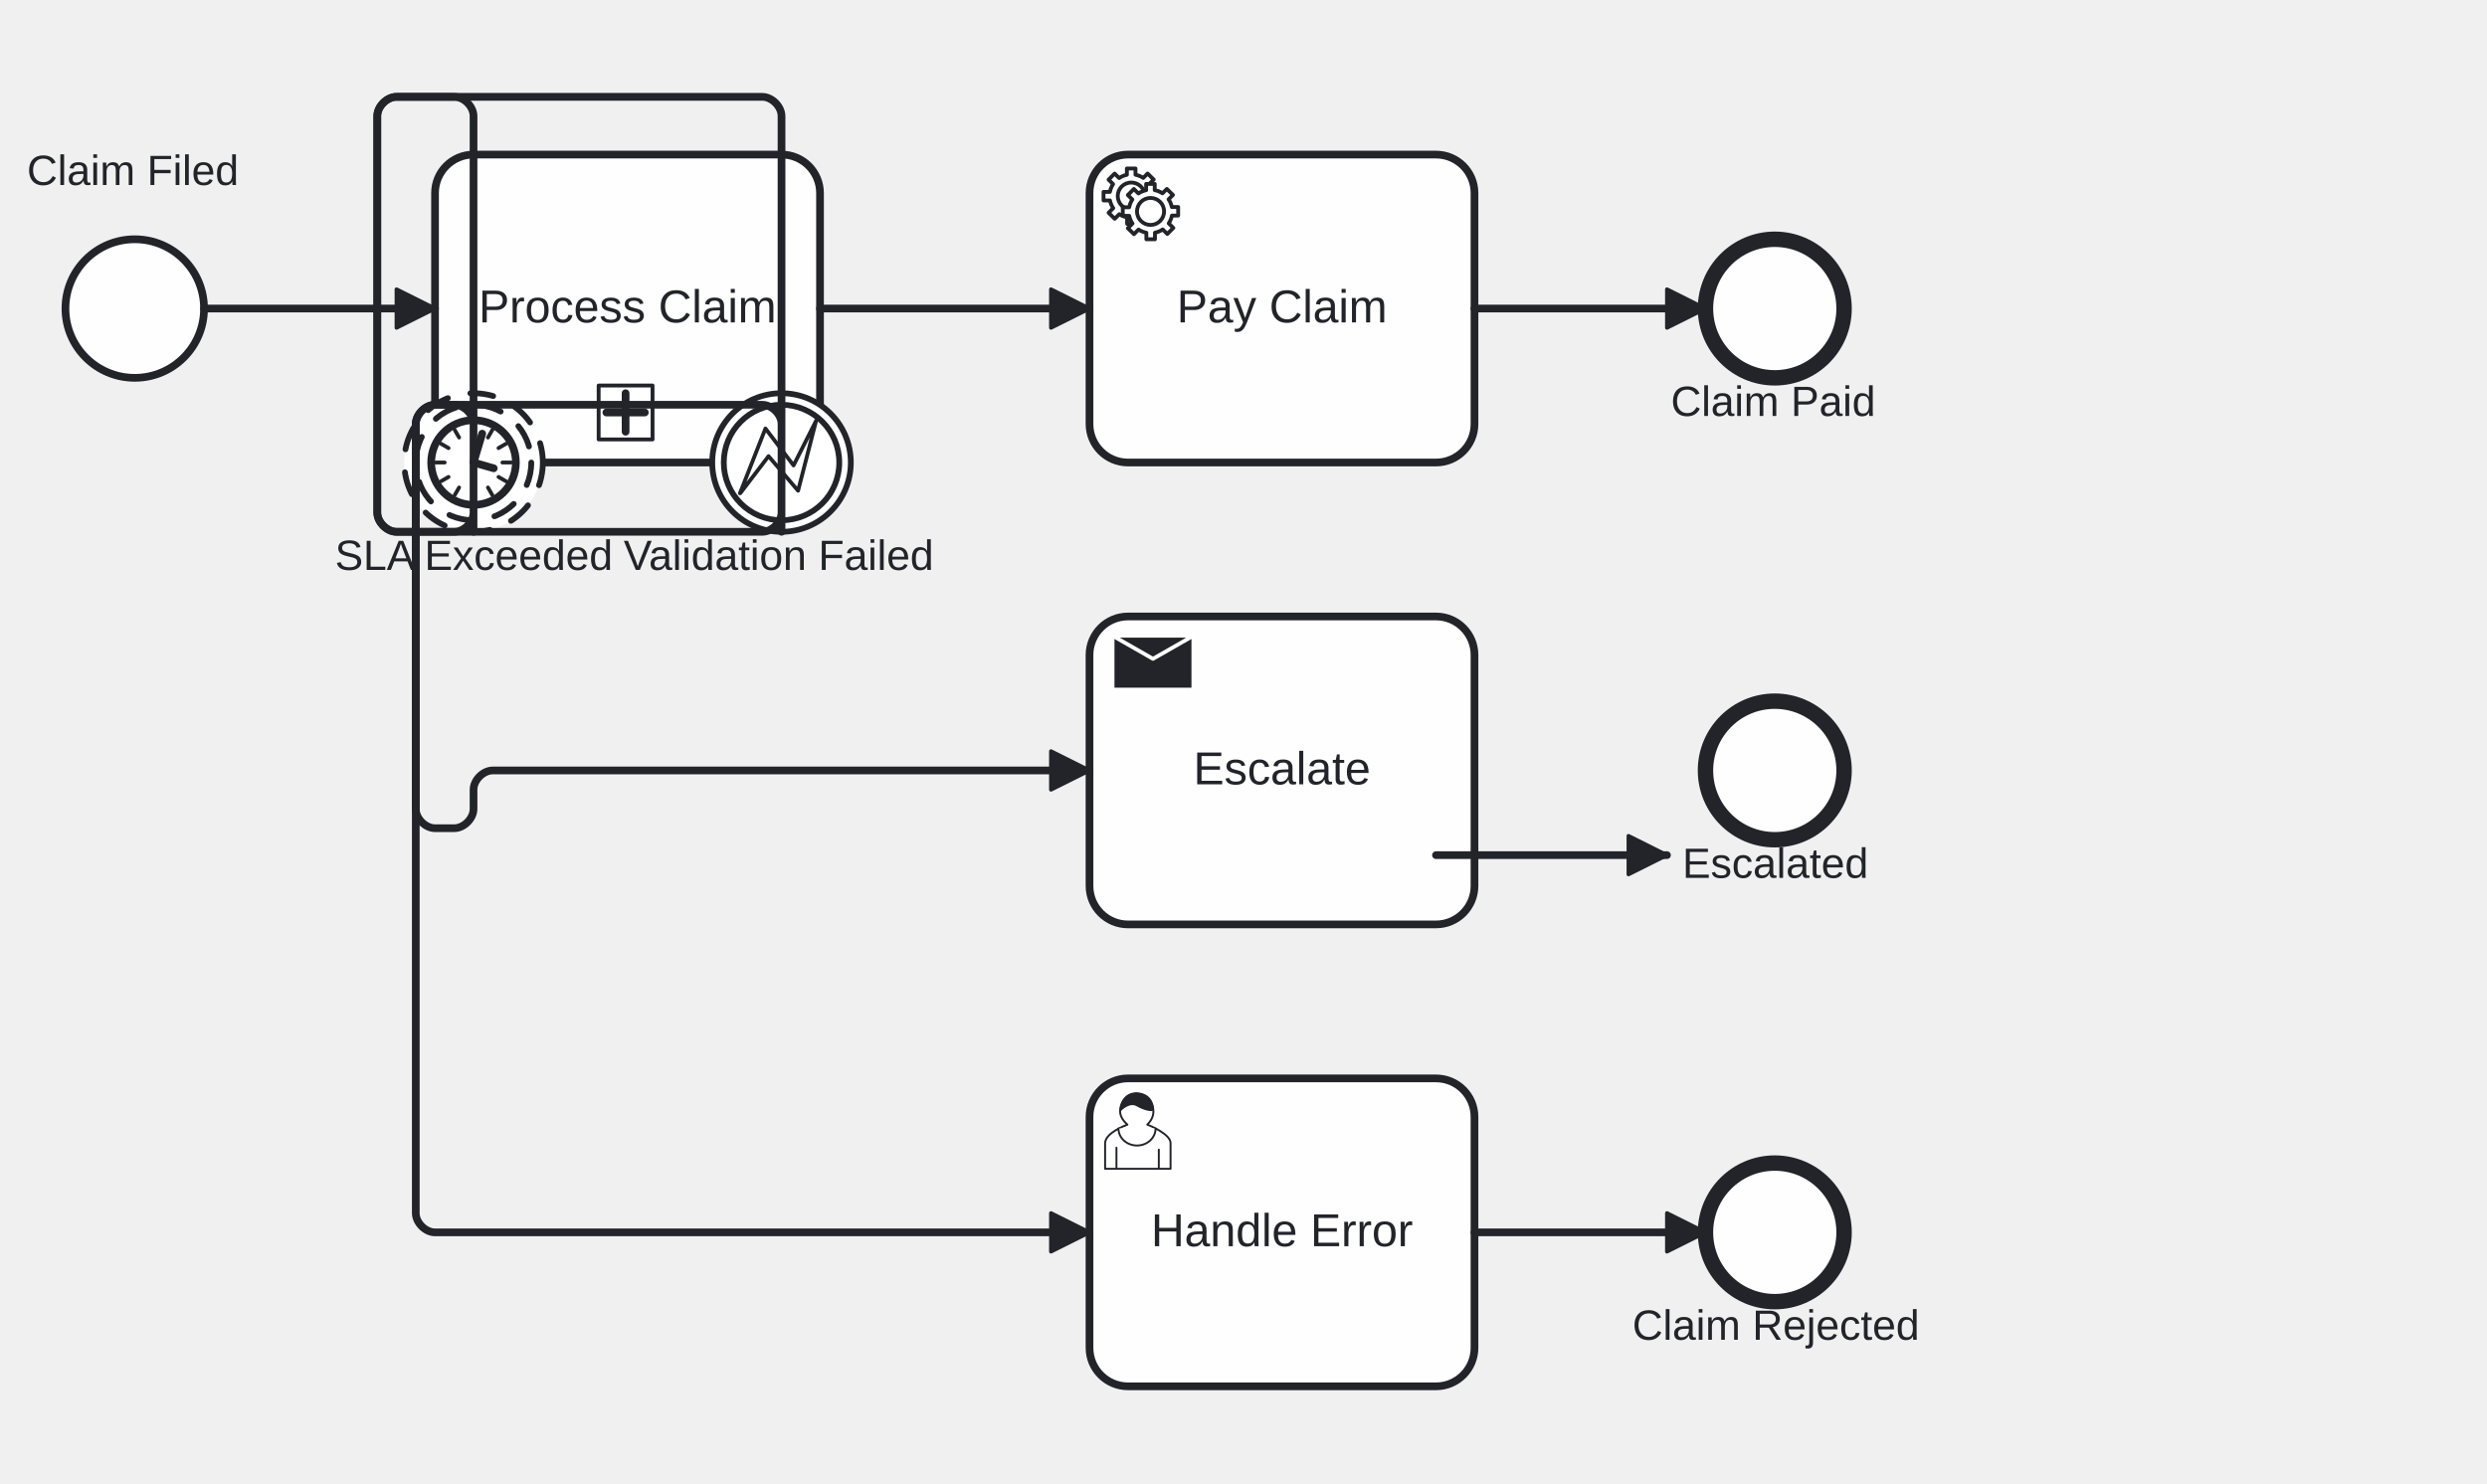
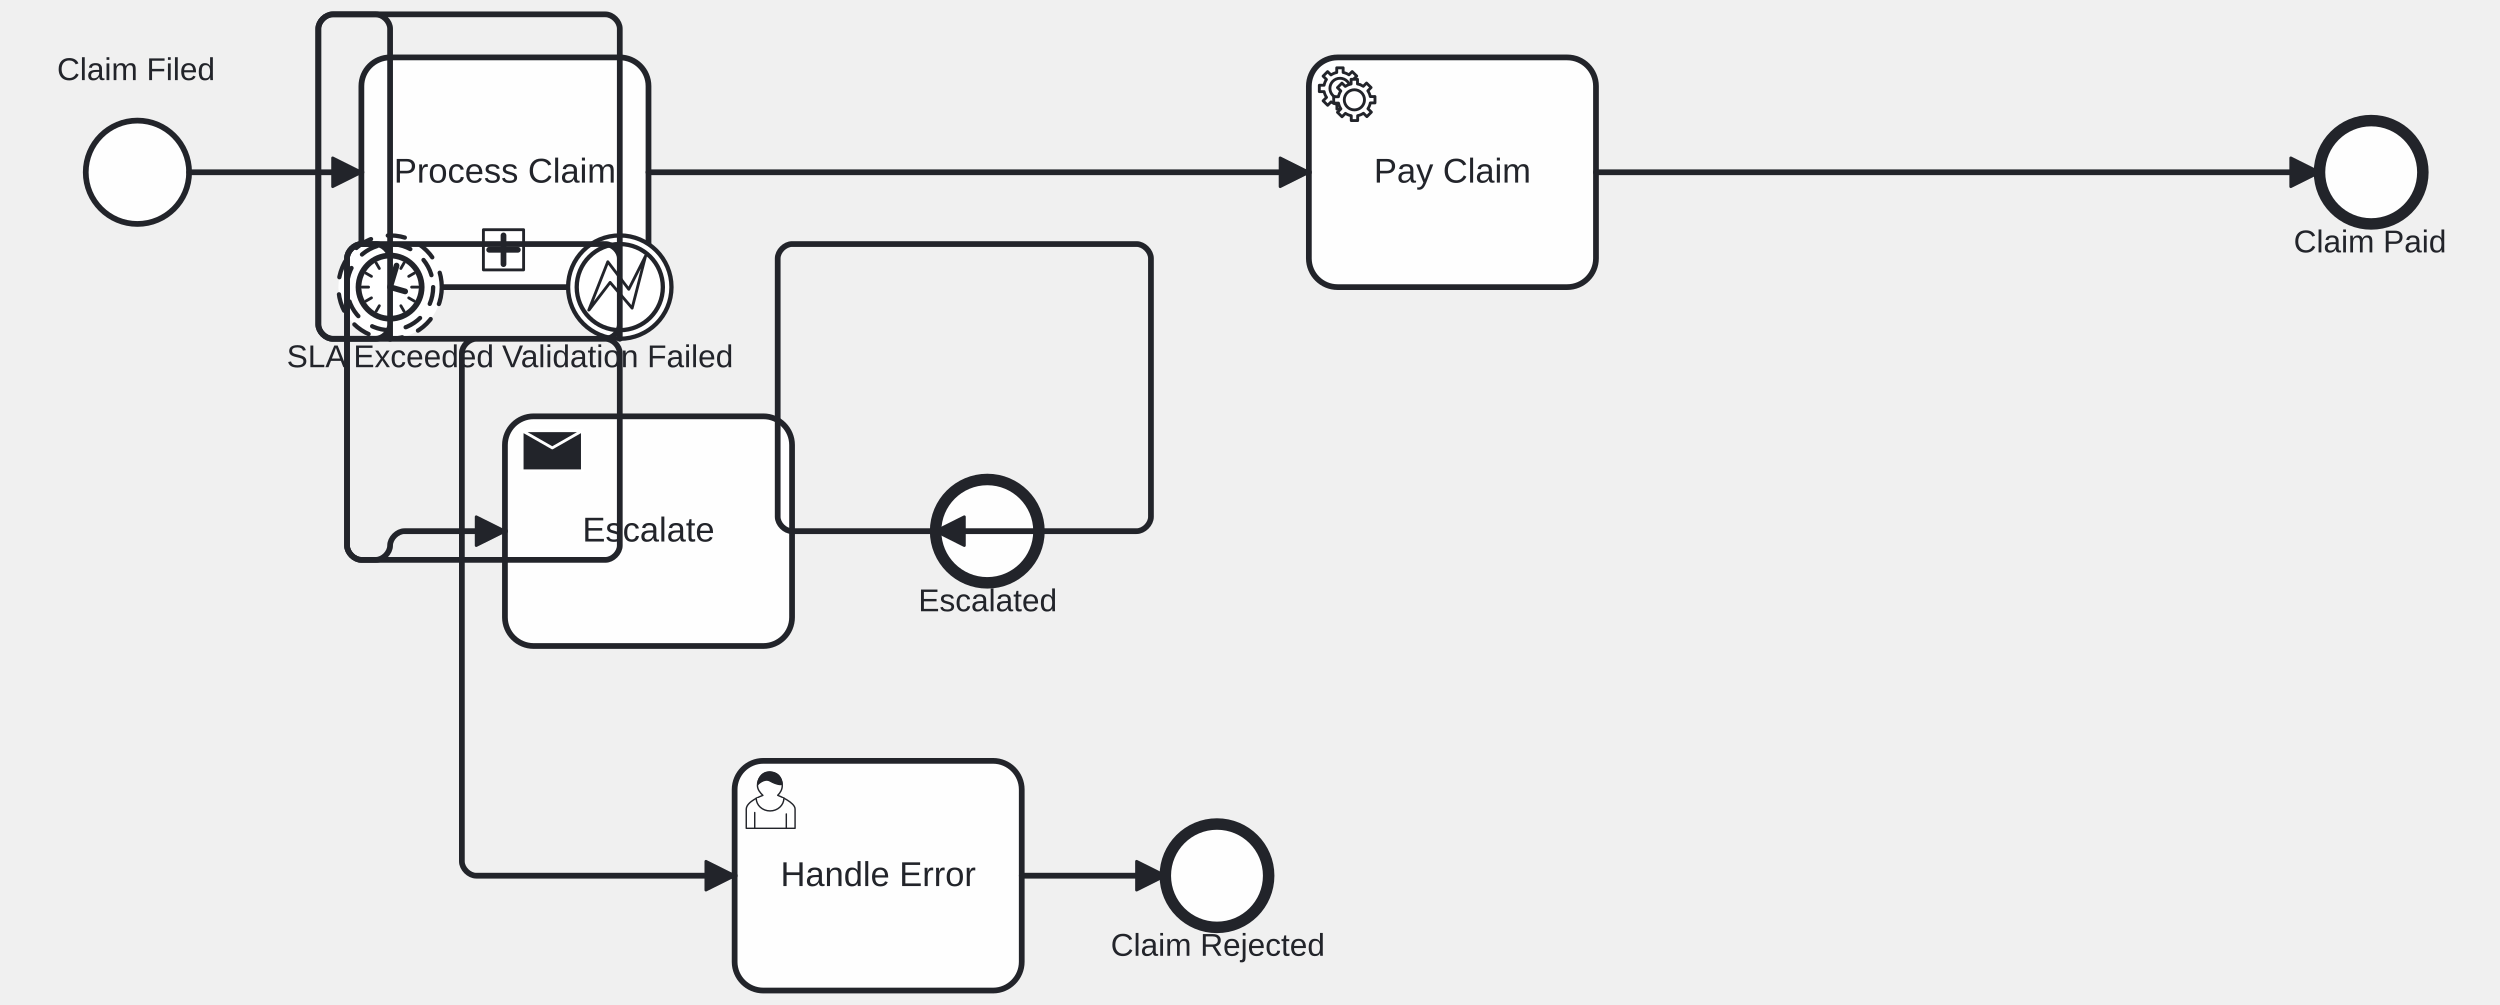
- <svg xmlns="http://www.w3.org/2000/svg" width="679" height="405" viewBox="175 60 646 345" version="1.1">
+ <svg xmlns="http://www.w3.org/2000/svg" width="1020" height="410" viewBox="175 60 845 350" version="1.1">
  <g class="djs-group">
    <g class="djs-element djs-shape" data-element-id="Start" style="display: block;" transform="translate(192, 102)">
      <g class="djs-visual">
        <circle cx="18" cy="18" r="18" style="stroke-linecap: round; stroke-linejoin: round; stroke: hsl(225, 10%, 15%); stroke-width: 2px; fill: white; fill-opacity: 0.95;" />
      </g>
      <rect style="fill: none; stroke-opacity: 0; stroke: white; stroke-width: 15px;" class="djs-hit djs-hit-all" x="0" y="0" width="36" height="36" />
      <circle cx="18" cy="18" r="23" style="fill: none;" class="djs-outline" />
    </g>
  </g>
  <g class="djs-group">
-     <g class="djs-element djs-shape" data-element-id="PayClaim" style="display: block;" transform="translate(458, 80)">
+     <g class="djs-element djs-shape" data-element-id="PayClaim" style="display: block;" transform="translate(618, 80)">
      <g class="djs-visual">
        <rect x="0" y="0" width="100" height="80" rx="10" ry="10" style="stroke-linecap: round; stroke-linejoin: round; stroke: hsl(225, 10%, 15%); stroke-width: 2px; fill: white; fill-opacity: 0.95;" />
        <text style="font-family: Arial, sans-serif; font-size: 12px; font-weight: normal; fill: hsl(225, 10%, 15%);" lineHeight="1.2" class="djs-label">
          <tspan x="22.664" y="43.6">Pay Claim</tspan>
        </text>
        <circle cx="5" cy="5" r="5" style="stroke-linecap: round; stroke-linejoin: round; stroke: none; stroke-width: 2px; fill: white;" transform="translate(6, 6)" />
        <path style="fill: white; stroke-linecap: round; stroke-linejoin: round; stroke: hsl(225, 10%, 15%); stroke-width: 1px;" d="m 12,18 v -1.713 c 0.352,-0.07 0.704,-0.178 1.048,-0.321 0.344,-0.145 0.666,-0.321 0.966,-0.521 l 1.194,1.18 1.567,-1.577 -1.195,-1.18 c 0.403,-0.614 0.683,-1.299 0.825,-2.018 l 1.622,-0.01 v -2.22 l -1.637,0.01 c -0.073,-0.352 -0.178,-0.7 -0.324,-1.044 -0.145,-0.344 -0.321,-0.664 -0.523,-0.962 l 1.131,-1.136 -1.583,-1.563 -1.13,1.136 c -0.614,-0.401 -1.303,-0.681 -2.023,-0.822 l 0.009,-1.619 h -2.241 l 0.004,1.631 c -0.354,0.074 -0.705,0.18 -1.05,0.324 -0.344,0.144 -0.665,0.321 -0.964,0.52 l -1.17,-1.158 -1.567,1.579 1.168,1.157 c -0.403,0.613 -0.683,1.298 -0.825,2.017 l -1.659,0.003 v 2.222 l 1.672,-0.006 c 0.073,0.351 0.18,0.702 0.324,1.045 0.145,0.344 0.321,0.664 0.523,0.961 l -1.199,1.197 1.584,1.56 1.196,-1.193 c 0.614,0.403 1.303,0.682 2.023,0.823 l 7.19e-4,1.699 h 2.227 z m 0.221,-3.996 c -1.789,0.75 -3.858,-0.093 -4.61,-1.874 -0.752,-1.783 0.091,-3.846 1.88,-4.596 1.788,-0.749 3.857,0.093 4.609,1.874 0.752,1.782 -0.091,3.846 -1.88,4.596 z" />
        <circle cx="5" cy="5" r="5" style="stroke-linecap: round; stroke-linejoin: round; stroke: none; stroke-width: 2px; fill: white;" transform="translate(11, 10)" />
        <path style="fill: white; stroke-linecap: round; stroke-linejoin: round; stroke: hsl(225, 10%, 15%); stroke-width: 1px;" d="m 17,22 v -1.713 c 0.352,-0.07 0.704,-0.178 1.048,-0.321 0.344,-0.145 0.666,-0.321 0.966,-0.521 l 1.194,1.18 1.567,-1.577 -1.195,-1.18 c 0.403,-0.614 0.683,-1.299 0.825,-2.018 l 1.622,-0.01 v -2.22 l -1.637,0.01 c -0.073,-0.352 -0.178,-0.7 -0.324,-1.044 -0.145,-0.344 -0.321,-0.664 -0.523,-0.962 l 1.131,-1.136 -1.583,-1.563 -1.13,1.136 c -0.614,-0.401 -1.303,-0.681 -2.023,-0.822 l 0.009,-1.619 h -2.241 l 0.004,1.631 c -0.354,0.074 -0.705,0.18 -1.05,0.324 -0.344,0.144 -0.665,0.321 -0.964,0.52 l -1.17,-1.158 -1.567,1.579 1.168,1.157 c -0.403,0.613 -0.683,1.298 -0.825,2.017 l -1.659,0.003 v 2.222 l 1.672,-0.006 c 0.073,0.351 0.18,0.702 0.324,1.045 0.145,0.344 0.321,0.664 0.523,0.961 l -1.199,1.197 1.584,1.56 1.196,-1.193 c 0.614,0.403 1.303,0.682 2.023,0.823 l 7.19e-4,1.699 h 2.227 z m 0.221,-3.996 c -1.789,0.75 -3.858,-0.093 -4.61,-1.874 -0.752,-1.783 0.091,-3.846 1.88,-4.596 1.788,-0.749 3.857,0.093 4.609,1.874 0.752,1.782 -0.091,3.846 -1.88,4.596 z" />
      </g>
      <rect style="fill: none; stroke-opacity: 0; stroke: white; stroke-width: 15px;" class="djs-hit djs-hit-all" x="0" y="0" width="100" height="80" />
      <rect x="-5" y="-5" rx="14" width="110" height="90" style="fill: none;" class="djs-outline" />
    </g>
  </g>
  <g class="djs-group">
-     <g class="djs-element djs-shape" data-element-id="HandleError" style="display: block;" transform="translate(458, 320)">
+     <g class="djs-element djs-shape" data-element-id="HandleError" style="display: block;" transform="translate(418, 325)">
      <g class="djs-visual">
        <rect x="0" y="0" width="100" height="80" rx="10" ry="10" style="stroke-linecap: round; stroke-linejoin: round; stroke: hsl(225, 10%, 15%); stroke-width: 2px; fill: white; fill-opacity: 0.95;" />
        <text style="font-family: Arial, sans-serif; font-size: 12px; font-weight: normal; fill: hsl(225, 10%, 15%);" lineHeight="1.2" class="djs-label">
          <tspan x="15.992" y="43.6">Handle Error</tspan>
        </text>
        <path style="fill: white; stroke-linecap: round; stroke-linejoin: round; stroke: hsl(225, 10%, 15%); stroke-width: 0.5px;" d="m 15,12 c 0.909,-0.845 1.594,-2.049 1.594,-3.385 0,-2.554 -1.805,-4.622 -4.357,-4.622 -2.552,0 -4.288,2.068 -4.288,4.622 0,1.348 0.974,2.562 1.896,3.405 -0.529,0.187 -5.669,2.097 -5.794,4.756 v 6.718 h 17 v -6.718 c 0,-2.298 -5.528,-4.595 -6.051,-4.776 zm -8,6 l 0,5.5 m 11,0 l 0,-5" />
        <path style="fill: white; stroke-linecap: round; stroke-linejoin: round; stroke: hsl(225, 10%, 15%); stroke-width: 0.5px;" d="m 15,12 m 2.162,1.009 c 0,2.447 -2.158,4.431 -4.821,4.431 -2.665,0 -4.822,-1.981 -4.822,-4.431 " />
        <path style="fill: hsl(225, 10%, 15%); stroke-linecap: round; stroke-linejoin: round; stroke: hsl(225, 10%, 15%); stroke-width: 0.5px;" d="m 15,12 m -6.9,-3.80 c 0,0 2.251,-2.358 4.274,-1.177 2.024,1.181 4.221,1.537 4.124,0.965 -0.098,-0.57 -0.117,-3.791 -4.191,-4.136 -3.575,0.001 -4.208,3.367 -4.207,4.348 z" />
      </g>
      <rect style="fill: none; stroke-opacity: 0; stroke: white; stroke-width: 15px;" class="djs-hit djs-hit-all" x="0" y="0" width="100" height="80" />
      <rect x="-5" y="-5" rx="14" width="110" height="90" style="fill: none;" class="djs-outline" />
    </g>
  </g>
  <g class="djs-group">
-     <g class="djs-element djs-shape" data-element-id="EscalateTask" style="display: block;" transform="translate(458, 200)">
+     <g class="djs-element djs-shape" data-element-id="EscalateTask" style="display: block;" transform="translate(338, 205)">
      <g class="djs-visual">
        <rect x="0" y="0" width="100" height="80" rx="10" ry="10" style="stroke-linecap: round; stroke-linejoin: round; stroke: hsl(225, 10%, 15%); stroke-width: 2px; fill: white; fill-opacity: 0.95;" />
        <text style="font-family: Arial, sans-serif; font-size: 12px; font-weight: normal; fill: hsl(225, 10%, 15%);" lineHeight="1.2" class="djs-label">
          <tspan x="26.99" y="43.6">Escalate</tspan>
        </text>
        <path style="fill: hsl(225, 10%, 15%); stroke-linecap: round; stroke-linejoin: round; stroke: white; stroke-width: 1px;" d="m 5.985,4.998 l 0,14 l 21,0 l 0,-14 z l 10.5,6 l 10.5,-6" />
      </g>
      <rect style="fill: none; stroke-opacity: 0; stroke: white; stroke-width: 15px;" class="djs-hit djs-hit-all" x="0" y="0" width="100" height="80" />
      <rect x="-5" y="-5" rx="14" width="110" height="90" style="fill: none;" class="djs-outline" />
    </g>
  </g>
  <g class="djs-group">
-     <g class="djs-element djs-shape" data-element-id="EndOK" style="display: block;" transform="translate(618, 102)">
+     <g class="djs-element djs-shape" data-element-id="EndOK" style="display: block;" transform="translate(970, 102)">
      <g class="djs-visual">
        <circle cx="18" cy="18" r="18" style="stroke-linecap: round; stroke-linejoin: round; stroke: hsl(225, 10%, 15%); stroke-width: 4px; fill: white; fill-opacity: 0.95;" />
      </g>
      <rect style="fill: none; stroke-opacity: 0; stroke: white; stroke-width: 15px;" class="djs-hit djs-hit-all" x="0" y="0" width="36" height="36" />
      <circle cx="18" cy="18" r="24" style="fill: none;" class="djs-outline" />
    </g>
  </g>
  <g class="djs-group">
-     <g class="djs-element djs-shape" data-element-id="EndError" style="display: block;" transform="translate(618, 342)">
+     <g class="djs-element djs-shape" data-element-id="EndError" style="display: block;" transform="translate(568, 347)">
      <g class="djs-visual">
        <circle cx="18" cy="18" r="18" style="stroke-linecap: round; stroke-linejoin: round; stroke: hsl(225, 10%, 15%); stroke-width: 4px; fill: white; fill-opacity: 0.95;" />
      </g>
      <rect style="fill: none; stroke-opacity: 0; stroke: white; stroke-width: 15px;" class="djs-hit djs-hit-all" x="0" y="0" width="36" height="36" />
      <circle cx="18" cy="18" r="24" style="fill: none;" class="djs-outline" />
    </g>
  </g>
  <g class="djs-group">
-     <g class="djs-element djs-shape" data-element-id="EndEscalated" style="display: block;" transform="translate(618, 222)">
+     <g class="djs-element djs-shape" data-element-id="EndEscalated" style="display: block;" transform="translate(488, 227)">
      <g class="djs-visual">
        <circle cx="18" cy="18" r="18" style="stroke-linecap: round; stroke-linejoin: round; stroke: hsl(225, 10%, 15%); stroke-width: 4px; fill: white; fill-opacity: 0.95;" />
      </g>
      <rect style="fill: none; stroke-opacity: 0; stroke: white; stroke-width: 15px;" class="djs-hit djs-hit-all" x="0" y="0" width="36" height="36" />
      <circle cx="18" cy="18" r="24" style="fill: none;" class="djs-outline" />
    </g>
  </g>
  <g class="djs-group">
    <g class="djs-element djs-shape" data-element-id="SubProcess1" style="display: block;" transform="translate(288, 80)">
      <g class="djs-visual">
        <rect x="0" y="0" width="100" height="80" rx="10" ry="10" style="stroke-linecap: round; stroke-linejoin: round; stroke: hsl(225, 10%, 15%); stroke-width: 2px; fill: white; fill-opacity: 0.95;" />
        <text style="font-family: Arial, sans-serif; font-size: 12px; font-weight: normal; fill: hsl(225, 10%, 15%);" lineHeight="1.2" class="djs-label">
          <tspan x="11.33" y="43.6">Process Claim</tspan>
        </text>
        <rect x="0" y="0" width="14" height="14" rx="0" ry="0" style="stroke-linecap: round; stroke-linejoin: round; stroke: hsl(225, 10%, 15%); stroke-width: 1px; fill: white;" transform="translate(42.5, 60)" />
        <path style="fill: white; stroke-linecap: round; stroke-linejoin: round; stroke: hsl(225, 10%, 15%); stroke-width: 2px;" data-marker="sub-process" d="m42.5,60 m 7,2 l 0,10 m -5,-5 l 10,0" />
      </g>
      <rect x="-5" y="-5" rx="14" width="110" height="90" style="fill: none;" class="djs-outline" />
      <rect style="fill: none; stroke-opacity: 0; stroke: white; stroke-width: 15px;" class="djs-hit djs-hit-all" x="0" y="0" width="100" height="80" />
    </g>
  </g>
  <g class="djs-group">
    <g class="djs-element djs-shape" data-element-id="TimerBoundary" style="display: block;" transform="translate(280, 142)">
      <g class="djs-visual">
        <circle cx="18" cy="18" r="18" style="stroke-linecap: round; stroke-linejoin: round; stroke: hsl(225, 10%, 15%); stroke-width: 1.5px; fill: white; fill-opacity: 1; stroke-dasharray: 6;" />
        <circle cx="18" cy="18" r="15" style="stroke-linecap: round; stroke-linejoin: round; stroke: hsl(225, 10%, 15%); stroke-width: 1.5px; fill: none; fill-opacity: 1; stroke-dasharray: 6;" />
        <circle cx="18" cy="18" r="11" style="stroke-linecap: round; stroke-linejoin: round; stroke: hsl(225, 10%, 15%); stroke-width: 2px; fill: white;" />
        <path style="fill: none; stroke-linecap: round; stroke-linejoin: round; stroke: hsl(225, 10%, 15%); stroke-width: 2px;" d="M 18,18 l 2.25,-7.5 m -2.25,7.5 l 5.25,1.5 " />
        <path style="fill: none; stroke-linecap: round; stroke-linejoin: round; stroke: hsl(225, 10%, 15%); stroke-width: 1px;" transform="rotate(0,18,18)" d="M 18,18 m 0,7.5 l -0,2.25 " />
        <path style="fill: none; stroke-linecap: round; stroke-linejoin: round; stroke: hsl(225, 10%, 15%); stroke-width: 1px;" transform="rotate(30,18,18)" d="M 18,18 m 0,7.5 l -0,2.25 " />
        <path style="fill: none; stroke-linecap: round; stroke-linejoin: round; stroke: hsl(225, 10%, 15%); stroke-width: 1px;" transform="rotate(60,18,18)" d="M 18,18 m 0,7.5 l -0,2.25 " />
        <path style="fill: none; stroke-linecap: round; stroke-linejoin: round; stroke: hsl(225, 10%, 15%); stroke-width: 1px;" transform="rotate(90,18,18)" d="M 18,18 m 0,7.5 l -0,2.25 " />
        <path style="fill: none; stroke-linecap: round; stroke-linejoin: round; stroke: hsl(225, 10%, 15%); stroke-width: 1px;" transform="rotate(120,18,18)" d="M 18,18 m 0,7.5 l -0,2.25 " />
        <path style="fill: none; stroke-linecap: round; stroke-linejoin: round; stroke: hsl(225, 10%, 15%); stroke-width: 1px;" transform="rotate(150,18,18)" d="M 18,18 m 0,7.5 l -0,2.25 " />
        <path style="fill: none; stroke-linecap: round; stroke-linejoin: round; stroke: hsl(225, 10%, 15%); stroke-width: 1px;" transform="rotate(180,18,18)" d="M 18,18 m 0,7.5 l -0,2.25 " />
        <path style="fill: none; stroke-linecap: round; stroke-linejoin: round; stroke: hsl(225, 10%, 15%); stroke-width: 1px;" transform="rotate(210,18,18)" d="M 18,18 m 0,7.5 l -0,2.25 " />
        <path style="fill: none; stroke-linecap: round; stroke-linejoin: round; stroke: hsl(225, 10%, 15%); stroke-width: 1px;" transform="rotate(240,18,18)" d="M 18,18 m 0,7.5 l -0,2.25 " />
        <path style="fill: none; stroke-linecap: round; stroke-linejoin: round; stroke: hsl(225, 10%, 15%); stroke-width: 1px;" transform="rotate(270,18,18)" d="M 18,18 m 0,7.5 l -0,2.25 " />
        <path style="fill: none; stroke-linecap: round; stroke-linejoin: round; stroke: hsl(225, 10%, 15%); stroke-width: 1px;" transform="rotate(300,18,18)" d="M 18,18 m 0,7.5 l -0,2.25 " />
        <path style="fill: none; stroke-linecap: round; stroke-linejoin: round; stroke: hsl(225, 10%, 15%); stroke-width: 1px;" transform="rotate(330,18,18)" d="M 18,18 m 0,7.5 l -0,2.25 " />
      </g>
      <rect style="fill: none; stroke-opacity: 0; stroke: white; stroke-width: 15px;" class="djs-hit djs-hit-all" x="0" y="0" width="36" height="36" />
      <circle cx="18" cy="18" r="23" style="fill: none;" class="djs-outline" />
    </g>
  </g>
  <g class="djs-group">
    <g class="djs-element djs-shape" data-element-id="ErrorBoundary" style="display: block;" transform="translate(360, 142)">
      <g class="djs-visual">
        <circle cx="18" cy="18" r="18" style="stroke-linecap: round; stroke-linejoin: round; stroke: hsl(225, 10%, 15%); stroke-width: 1.5px; fill: white; fill-opacity: 1;" />
        <circle cx="18" cy="18" r="15" style="stroke-linecap: round; stroke-linejoin: round; stroke: hsl(225, 10%, 15%); stroke-width: 1.5px; fill: none; fill-opacity: 1;" />
        <path style="fill: white; stroke-linecap: round; stroke-linejoin: round; stroke: hsl(225, 10%, 15%); stroke-width: 1px;" d="m 7.2,25.992 0.094,-0.025 7.339,-9.611 7.667,8.966 4.7,-18.22 -5.871,11.65 -7.3,-9.585 z" />
      </g>
      <rect style="fill: none; stroke-opacity: 0; stroke: white; stroke-width: 15px;" class="djs-hit djs-hit-all" x="0" y="0" width="36" height="36" />
      <circle cx="18" cy="18" r="23" style="fill: none;" class="djs-outline" />
    </g>
  </g>
  <g class="djs-group">
    <g class="djs-element djs-shape" data-element-id="Start_label" style="display: block;" transform="translate(182, 78)">
      <g class="djs-visual">
        <text style="font-family: Arial, sans-serif; font-size: 11px; font-weight: normal; fill: hsl(225, 10%, 15%);" lineHeight="1.2" class="djs-label">
          <tspan x="0" y="9.9">Claim Filed</tspan>
        </text>
      </g>
      <rect style="fill: none; stroke-opacity: 0; stroke: white; stroke-width: 15px;" class="djs-hit djs-hit-all" x="0" y="0" width="55" height="14" />
      <rect x="-5" y="-5" rx="4" width="65" height="24" style="fill: none;" class="djs-outline" />
    </g>
  </g>
  <g class="djs-group">
-     <g class="djs-element djs-shape" data-element-id="EndOK_label" style="display: block;" transform="translate(609, 138)">
+     <g class="djs-element djs-shape" data-element-id="EndOK_label" style="display: block;" transform="translate(961, 138)">
      <g class="djs-visual">
        <text style="font-family: Arial, sans-serif; font-size: 11px; font-weight: normal; fill: hsl(225, 10%, 15%);" lineHeight="1.2" class="djs-label">
          <tspan x="0" y="9.9">Claim Paid</tspan>
        </text>
      </g>
      <rect style="fill: none; stroke-opacity: 0; stroke: white; stroke-width: 15px;" class="djs-hit djs-hit-all" x="0" y="0" width="54" height="14" />
      <rect x="-5" y="-5" rx="4" width="64" height="24" style="fill: none;" class="djs-outline" />
    </g>
  </g>
  <g class="djs-group">
-     <g class="djs-element djs-shape" data-element-id="EndError_label" style="display: block;" transform="translate(599, 378)">
+     <g class="djs-element djs-shape" data-element-id="EndError_label" style="display: block;" transform="translate(549, 383)">
      <g class="djs-visual">
        <text style="font-family: Arial, sans-serif; font-size: 11px; font-weight: normal; fill: hsl(225, 10%, 15%);" lineHeight="1.2" class="djs-label">
          <tspan x="0" y="9.9">Claim Rejected</tspan>
        </text>
      </g>
      <rect style="fill: none; stroke-opacity: 0; stroke: white; stroke-width: 15px;" class="djs-hit djs-hit-all" x="0" y="0" width="75" height="14" />
      <rect x="-5" y="-5" rx="4" width="85" height="24" style="fill: none;" class="djs-outline" />
    </g>
  </g>
  <g class="djs-group">
-     <g class="djs-element djs-shape" data-element-id="EndEscalated_label" style="display: block;" transform="translate(612, 258)">
+     <g class="djs-element djs-shape" data-element-id="EndEscalated_label" style="display: block;" transform="translate(482, 263)">
      <g class="djs-visual">
        <text style="font-family: Arial, sans-serif; font-size: 11px; font-weight: normal; fill: hsl(225, 10%, 15%);" lineHeight="1.2" class="djs-label">
          <tspan x="0" y="9.9">Escalated</tspan>
        </text>
      </g>
      <rect style="fill: none; stroke-opacity: 0; stroke: white; stroke-width: 15px;" class="djs-hit djs-hit-all" x="0" y="0" width="49" height="14" />
      <rect x="-5" y="-5" rx="4" width="59" height="24" style="fill: none;" class="djs-outline" />
    </g>
  </g>
  <g class="djs-group">
    <g class="djs-element djs-shape" data-element-id="TimerBoundary_label" style="display: block;" transform="translate(262, 178)">
      <g class="djs-visual">
        <text style="font-family: Arial, sans-serif; font-size: 11px; font-weight: normal; fill: hsl(225, 10%, 15%);" lineHeight="1.2" class="djs-label">
          <tspan x="0" y="9.9">SLA Exceeded</tspan>
        </text>
      </g>
      <rect style="fill: none; stroke-opacity: 0; stroke: white; stroke-width: 15px;" class="djs-hit djs-hit-all" x="0" y="0" width="73" height="14" />
      <rect x="-5" y="-5" rx="4" width="83" height="24" style="fill: none;" class="djs-outline" />
    </g>
  </g>
  <g class="djs-group">
    <g class="djs-element djs-shape" data-element-id="ErrorBoundary_label" style="display: block;" transform="translate(337, 178)">
      <g class="djs-visual">
        <text style="font-family: Arial, sans-serif; font-size: 11px; font-weight: normal; fill: hsl(225, 10%, 15%);" lineHeight="1.2" class="djs-label">
          <tspan x="0" y="9.9">Validation Failed</tspan>
        </text>
      </g>
      <rect style="fill: none; stroke-opacity: 0; stroke: white; stroke-width: 15px;" class="djs-hit djs-hit-all" x="0" y="0" width="82" height="14" />
      <rect x="-5" y="-5" rx="4" width="92" height="24" style="fill: none;" class="djs-outline" />
    </g>
  </g>
  <g class="djs-group">
    <g class="djs-element djs-connection" data-element-id="Flow1" style="display: block;">
      <g class="djs-visual">
        <defs>
          <marker id="marker-seq-0" viewBox="0 0 20 20" refX="11" refY="10" markerWidth="10" markerHeight="10" orient="auto">
            <path d="M 1 5 L 11 10 L 1 15 Z" style="stroke-linecap: round; stroke-linejoin: round; stroke: hsl(225, 10%, 15%); stroke-width: 1px; fill: hsl(225, 10%, 15%);" />
          </marker>
        </defs>
        <path style="fill: none; stroke-linecap: round; stroke-linejoin: round; stroke: hsl(225, 10%, 15%); stroke-width: 2px; marker-end: url(#marker-seq-0);" data-corner-radius="5" d="M228,120L288,120" />
      </g>
      <path d="M228,120L288,120" style="fill: none; stroke-opacity: 0; stroke: white; stroke-width: 15px;" class="djs-hit djs-hit-stroke" />
      <rect x="223" y="115" rx="4" width="70" height="10" style="fill: none;" class="djs-outline" />
    </g>
  </g>
  <g class="djs-group">
    <g class="djs-element djs-connection" data-element-id="Flow2" style="display: block;">
      <g class="djs-visual">
        <defs>
          <marker id="marker-seq-1" viewBox="0 0 20 20" refX="11" refY="10" markerWidth="10" markerHeight="10" orient="auto">
            <path d="M 1 5 L 11 10 L 1 15 Z" style="stroke-linecap: round; stroke-linejoin: round; stroke: hsl(225, 10%, 15%); stroke-width: 1px; fill: hsl(225, 10%, 15%);" />
          </marker>
        </defs>
-         <path style="fill: none; stroke-linecap: round; stroke-linejoin: round; stroke: hsl(225, 10%, 15%); stroke-width: 2px; marker-end: url(#marker-seq-1);" data-corner-radius="5" d="M388,120L458,120" />
-       </g>
-       <path d="M388,120L458,120" style="fill: none; stroke-opacity: 0; stroke: white; stroke-width: 15px;" class="djs-hit djs-hit-stroke" />
-       <rect x="383" y="115" rx="4" width="80" height="10" style="fill: none;" class="djs-outline" />
+         <path style="fill: none; stroke-linecap: round; stroke-linejoin: round; stroke: hsl(225, 10%, 15%); stroke-width: 2px; marker-end: url(#marker-seq-1);" data-corner-radius="5" d="M388,120L618,120" />
+       </g>
+       <path d="M388,120L618,120" style="fill: none; stroke-opacity: 0; stroke: white; stroke-width: 15px;" class="djs-hit djs-hit-stroke" />
+       <rect x="383" y="115" rx="4" width="240" height="10" style="fill: none;" class="djs-outline" />
    </g>
  </g>
  <g class="djs-group">
    <g class="djs-element djs-connection" data-element-id="Flow3" style="display: block;">
      <g class="djs-visual">
        <defs>
          <marker id="marker-seq-2" viewBox="0 0 20 20" refX="11" refY="10" markerWidth="10" markerHeight="10" orient="auto">
            <path d="M 1 5 L 11 10 L 1 15 Z" style="stroke-linecap: round; stroke-linejoin: round; stroke: hsl(225, 10%, 15%); stroke-width: 1px; fill: hsl(225, 10%, 15%);" />
          </marker>
        </defs>
-         <path style="fill: none; stroke-linecap: round; stroke-linejoin: round; stroke: hsl(225, 10%, 15%); stroke-width: 2px; marker-end: url(#marker-seq-2);" data-corner-radius="5" d="M558,120L618,120" />
-       </g>
-       <path d="M558,120L618,120" style="fill: none; stroke-opacity: 0; stroke: white; stroke-width: 15px;" class="djs-hit djs-hit-stroke" />
-       <rect x="553" y="115" rx="4" width="70" height="10" style="fill: none;" class="djs-outline" />
+         <path style="fill: none; stroke-linecap: round; stroke-linejoin: round; stroke: hsl(225, 10%, 15%); stroke-width: 2px; marker-end: url(#marker-seq-2);" data-corner-radius="5" d="M718,120L970,120" />
+       </g>
+       <path d="M718,120L970,120" style="fill: none; stroke-opacity: 0; stroke: white; stroke-width: 15px;" class="djs-hit djs-hit-stroke" />
+       <rect x="713" y="115" rx="4" width="262" height="10" style="fill: none;" class="djs-outline" />
    </g>
  </g>
  <g class="djs-group">
    <g class="djs-element djs-connection" data-element-id="FlowErr" style="display: block;">
      <g class="djs-visual">
        <defs>
          <marker id="marker-seq-3" viewBox="0 0 20 20" refX="11" refY="10" markerWidth="10" markerHeight="10" orient="auto">
            <path d="M 1 5 L 11 10 L 1 15 Z" style="stroke-linecap: round; stroke-linejoin: round; stroke: hsl(225, 10%, 15%); stroke-width: 1px; fill: hsl(225, 10%, 15%);" />
          </marker>
        </defs>
-         <path style="fill: none; stroke-linecap: round; stroke-linejoin: round; stroke: hsl(225, 10%, 15%); stroke-width: 2px; marker-end: url(#marker-seq-3);" data-corner-radius="5" d="M378,178L378,70C378,67.5,375.5,65,373,65L278,65C275.5,65,273,67.5,273,70L273,173C273,175.5,275.5,178,278,178L373,178C375.5,178,378,175.5,378,173L378,70C378,67.5,375.5,65,373,65L278,65C275.5,65,273,67.5,273,70L273,173C273,175.5,275.5,178,278,178L373,178C375.5,178,378,175.5,378,173L378,150C378,147.5,375.5,145,373,145L288,145C285.5,145,283,147.5,283,150L283,355C283,357.5,285.5,360,288,360L373,360C375.5,360,380.5,360,383,360L458,360" />
-       </g>
-       <path d="M378,178L378,65L273,65L273,178L378,178L378,65L273,65L273,178L378,178L378,145L283,145L283,360L378,360L458,360" style="fill: none; stroke-opacity: 0; stroke: white; stroke-width: 15px;" class="djs-hit djs-hit-stroke" />
-       <rect x="268" y="60" rx="4" width="195" height="305" style="fill: none;" class="djs-outline" />
+         <path style="fill: none; stroke-linecap: round; stroke-linejoin: round; stroke: hsl(225, 10%, 15%); stroke-width: 2px; marker-end: url(#marker-seq-3);" data-corner-radius="5" d="M378,178L378,70C378,67.5,375.5,65,373,65L278,65C275.5,65,273,67.5,273,70L273,173C273,175.5,275.5,178,278,178L373,178C375.5,178,378,175.5,378,173L378,150C378,147.5,375.5,145,373,145L288,145C285.5,145,283,147.5,283,150L283,250C283,252.5,285.5,255,288,255L373,255C375.5,255,378,252.5,378,250L378,183C378,180.5,375.5,178,373,178L328,178C325.5,178,323,180.5,323,183L323,360C323,362.5,325.5,365,328,365L373,365C375.5,365,380.5,365,383,365L418,365" />
+       </g>
+       <path d="M378,178L378,65L273,65L273,178L378,178L378,145L283,145L283,255L378,255L378,178L323,178L323,365L378,365L418,365" style="fill: none; stroke-opacity: 0; stroke: white; stroke-width: 15px;" class="djs-hit djs-hit-stroke" />
+       <rect x="268" y="60" rx="4" width="155" height="310" style="fill: none;" class="djs-outline" />
    </g>
  </g>
  <g class="djs-group">
    <g class="djs-element djs-connection" data-element-id="Flow4" style="display: block;">
      <g class="djs-visual">
        <defs>
          <marker id="marker-seq-4" viewBox="0 0 20 20" refX="11" refY="10" markerWidth="10" markerHeight="10" orient="auto">
            <path d="M 1 5 L 11 10 L 1 15 Z" style="stroke-linecap: round; stroke-linejoin: round; stroke: hsl(225, 10%, 15%); stroke-width: 1px; fill: hsl(225, 10%, 15%);" />
          </marker>
        </defs>
-         <path style="fill: none; stroke-linecap: round; stroke-linejoin: round; stroke: hsl(225, 10%, 15%); stroke-width: 2px; marker-end: url(#marker-seq-4);" data-corner-radius="5" d="M558,360L618,360" />
-       </g>
-       <path d="M558,360L618,360" style="fill: none; stroke-opacity: 0; stroke: white; stroke-width: 15px;" class="djs-hit djs-hit-stroke" />
-       <rect x="553" y="355" rx="4" width="70" height="10" style="fill: none;" class="djs-outline" />
+         <path style="fill: none; stroke-linecap: round; stroke-linejoin: round; stroke: hsl(225, 10%, 15%); stroke-width: 2px; marker-end: url(#marker-seq-4);" data-corner-radius="5" d="M518,365L568,365" />
+       </g>
+       <path d="M518,365L568,365" style="fill: none; stroke-opacity: 0; stroke: white; stroke-width: 15px;" class="djs-hit djs-hit-stroke" />
+       <rect x="513" y="360" rx="4" width="60" height="10" style="fill: none;" class="djs-outline" />
    </g>
  </g>
  <g class="djs-group">
    <g class="djs-element djs-connection" data-element-id="FlowTimer" style="display: block;">
      <g class="djs-visual">
        <defs>
          <marker id="marker-seq-5" viewBox="0 0 20 20" refX="11" refY="10" markerWidth="10" markerHeight="10" orient="auto">
            <path d="M 1 5 L 11 10 L 1 15 Z" style="stroke-linecap: round; stroke-linejoin: round; stroke: hsl(225, 10%, 15%); stroke-width: 1px; fill: hsl(225, 10%, 15%);" />
          </marker>
        </defs>
-         <path style="fill: none; stroke-linecap: round; stroke-linejoin: round; stroke: hsl(225, 10%, 15%); stroke-width: 2px; marker-end: url(#marker-seq-5);" data-corner-radius="5" d="M298,178L298,70C298,67.5,295.5,65,293,65L278,65C275.5,65,273,67.5,273,70L273,173C273,175.5,275.5,178,278,178L293,178C295.5,178,298,175.5,298,173L298,70C298,67.5,295.5,65,293,65L278,65C275.5,65,273,67.5,273,70L273,173C273,175.5,275.5,178,278,178L293,178C295.5,178,298,175.5,298,173L298,150C298,147.5,295.5,145,293,145L288,145C285.5,145,283,147.5,283,150L283,250C283,252.5,285.5,255,288,255L293,255C295.5,255,298,252.5,298,250L298,245C298,242.5,300.5,240,303,240L458,240" />
-       </g>
-       <path d="M298,178L298,65L273,65L273,178L298,178L298,65L273,65L273,178L298,178L298,145L283,145L283,255L298,255L298,240L458,240" style="fill: none; stroke-opacity: 0; stroke: white; stroke-width: 15px;" class="djs-hit djs-hit-stroke" />
-       <rect x="268" y="60" rx="4" width="195" height="200" style="fill: none;" class="djs-outline" />
+         <path style="fill: none; stroke-linecap: round; stroke-linejoin: round; stroke: hsl(225, 10%, 15%); stroke-width: 2px; marker-end: url(#marker-seq-5);" data-corner-radius="5" d="M298,178L298,70C298,67.5,295.5,65,293,65L278,65C275.5,65,273,67.5,273,70L273,173C273,175.5,275.5,178,278,178L293,178C295.5,178,298,175.5,298,173L298,70C298,67.5,295.5,65,293,65L278,65C275.5,65,273,67.5,273,70L273,173C273,175.5,275.5,178,278,178L293,178C295.5,178,298,175.5,298,173L298,150C298,147.5,295.5,145,293,145L288,145C285.5,145,283,147.5,283,150L283,250C283,252.5,285.5,255,288,255L293,255C295.5,255,298,252.5,298,250L298,250C298,247.5,300.5,245,303,245L338,245" />
+       </g>
+       <path d="M298,178L298,65L273,65L273,178L298,178L298,65L273,65L273,178L298,178L298,145L283,145L283,255L298,255L298,245L338,245" style="fill: none; stroke-opacity: 0; stroke: white; stroke-width: 15px;" class="djs-hit djs-hit-stroke" />
+       <rect x="268" y="60" rx="4" width="75" height="200" style="fill: none;" class="djs-outline" />
    </g>
  </g>
  <g class="djs-group">
    <g class="djs-element djs-connection" data-element-id="Flow5" style="display: block;">
      <g class="djs-visual">
        <defs>
          <marker id="marker-seq-6" viewBox="0 0 20 20" refX="11" refY="10" markerWidth="10" markerHeight="10" orient="auto">
            <path d="M 1 5 L 11 10 L 1 15 Z" style="stroke-linecap: round; stroke-linejoin: round; stroke: hsl(225, 10%, 15%); stroke-width: 1px; fill: hsl(225, 10%, 15%);" />
          </marker>
        </defs>
-         <path style="fill: none; stroke-linecap: round; stroke-linejoin: round; stroke: hsl(225, 10%, 15%); stroke-width: 2px; marker-end: url(#marker-seq-6);" data-corner-radius="5" d="M548,262L608,262" />
-       </g>
-       <path d="M548,262L608,262" style="fill: none; stroke-opacity: 0; stroke: white; stroke-width: 15px;" class="djs-hit djs-hit-stroke" />
-       <rect x="543" y="257" rx="4" width="70" height="10" style="fill: none;" class="djs-outline" />
+         <path style="fill: none; stroke-linecap: round; stroke-linejoin: round; stroke: hsl(225, 10%, 15%); stroke-width: 2px; marker-end: url(#marker-seq-6);" data-corner-radius="5" d="M438,245L438,245C435.5,245,433,242.5,433,240L433,150C433,147.5,435.5,145,438,145L558,145C560.5,145,563,147.5,563,150L563,240C563,242.5,560.5,245,558,245L438,245C435.5,245,433,242.5,433,240L433,150C433,147.5,435.5,145,438,145L558,145C560.5,145,563,147.5,563,150L563,240C563,242.5,560.5,245,558,245L438,245C435.5,245,433,242.5,433,240L433,150C433,147.5,435.5,145,438,145L558,145C560.5,145,563,147.5,563,150L563,240C563,242.5,560.5,245,558,245L488,245" />
+       </g>
+       <path d="M438,245L433,245L433,145L563,145L563,245L433,245L433,145L563,145L563,245L433,245L433,145L563,145L563,245L488,245" style="fill: none; stroke-opacity: 0; stroke: white; stroke-width: 15px;" class="djs-hit djs-hit-stroke" />
+       <rect x="428" y="140" rx="4" width="140" height="110" style="fill: none;" class="djs-outline" />
    </g>
  </g>
</svg>
